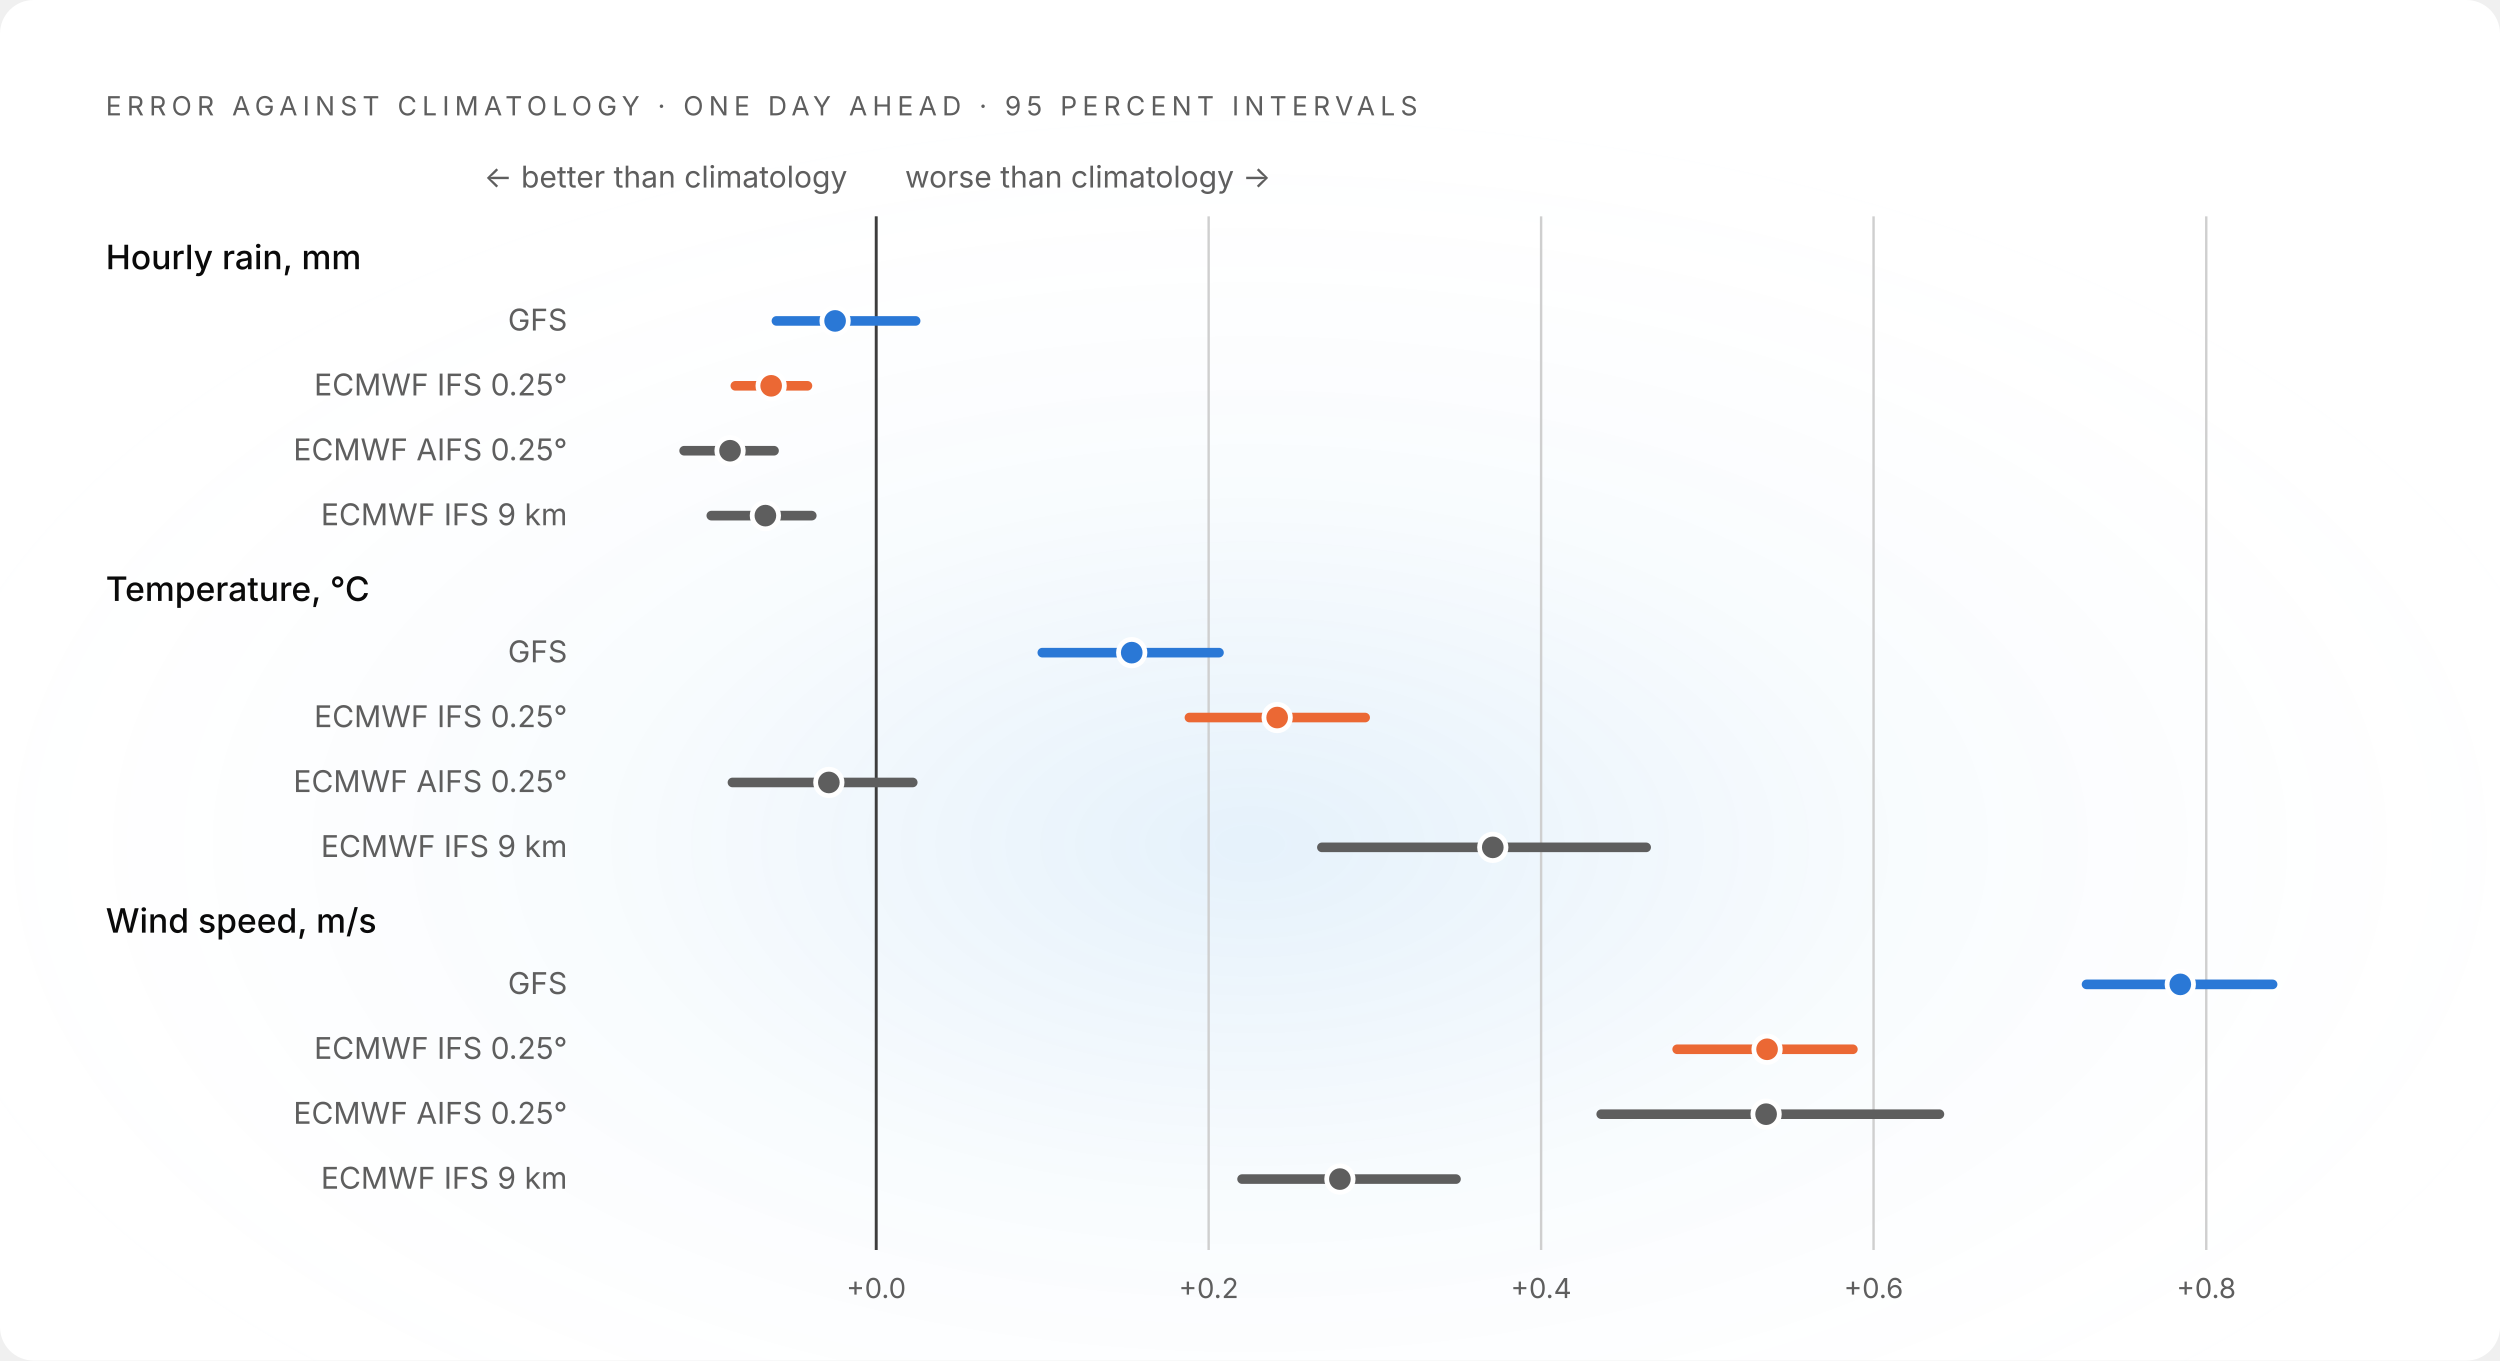
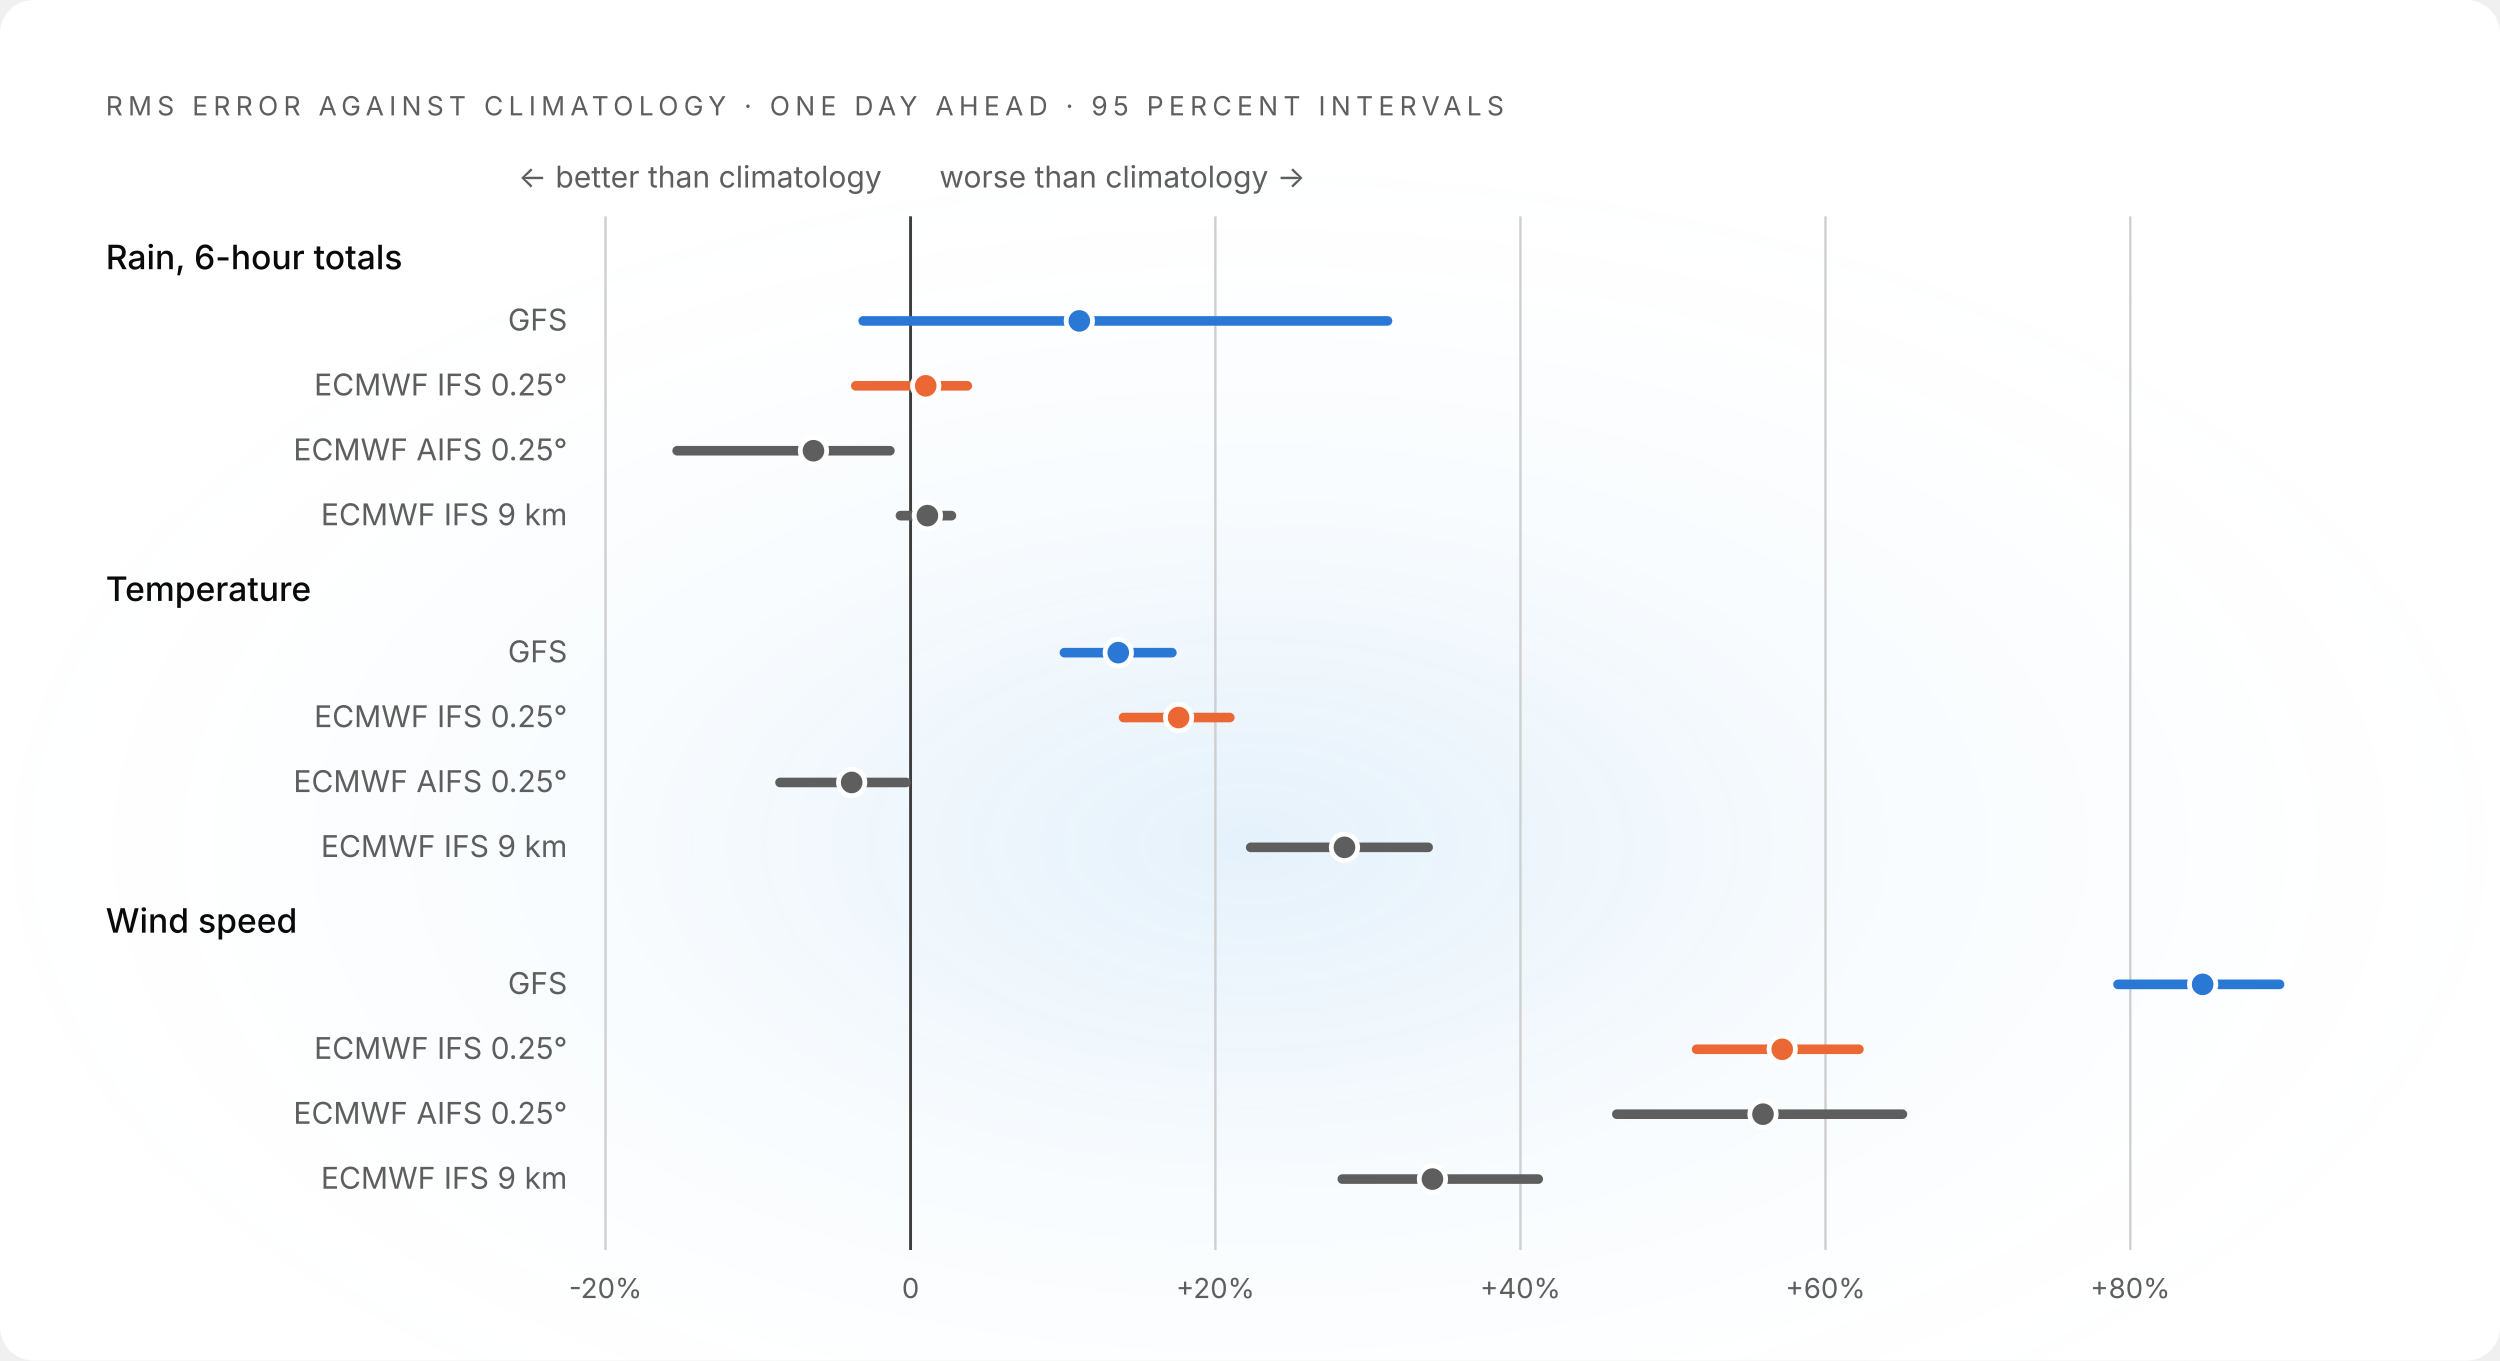
- <svg xmlns="http://www.w3.org/2000/svg" viewBox="0 0 1040 566" width="1040" height="566" role="img" aria-label="Difference in mean absolute error against climatology, one day ahead, with 95 percent intervals. Rain forecasts are slightly better than climatology; temperature and wind forecasts are worse.">
+ <svg xmlns="http://www.w3.org/2000/svg" viewBox="0 0 1040 566" width="1040" height="566" role="img" aria-label="Change in root mean square error against climatology, one day ahead, with 95 percent intervals. Temperature and wind forecasts are worse than climatology; for rain only ECMWF's AIFS is better.">
  <defs>
    <radialGradient id="bg" cx="50%" cy="62%" r="55%">
      <stop offset="0%" stop-color="rgba(0,120,215,.10)" />
      <stop offset="45%" stop-color="rgba(0,120,215,.03)" />
      <stop offset="100%" stop-color="#ffffff" stop-opacity="0" />
    </radialGradient>
  </defs>
  <style>.n{opacity:0;animation:in .7s ease-out forwards}@keyframes in{from{opacity:0;transform:translateY(6px)}to{opacity:1;transform:none}}.halo{animation:halo 2.6s ease-in-out infinite}@keyframes halo{0%,100%{opacity:.35}50%{opacity:1}}.bar{transform-box:fill-box;transform-origin:center;animation:grow .9s ease-out both}@keyframes grow{from{transform:scaleX(0)}}.dot{animation:pop .5s ease-out both}@keyframes pop{from{opacity:0}}@media (prefers-reduced-motion: reduce){.n,.halo,.bar,.dot{animation:none;opacity:1}}</style>
  <rect width="1040" height="566" rx="14" fill="#ffffff" />
  <rect width="1040" height="566" rx="14" fill="url(#bg)" />
-   <text x="44" y="48" font-family="'Inter Tight', Inter, system-ui, -apple-system, 'Segoe UI', Helvetica, Arial, sans-serif" font-size="11" letter-spacing="2.2" fill="#5e5e5e">ERROR AGAINST CLIMATOLOGY · ONE DAY AHEAD · 95 PERCENT INTERVALS</text>
-   <text x="352.486" y="78" text-anchor="end" font-family="'Inter Tight', Inter, system-ui, -apple-system, 'Segoe UI', Helvetica, Arial, sans-serif" font-size="12.5" fill="#5e5e5e">← better than climatology</text>
-   <text x="376.486" y="78" font-family="'Inter Tight', Inter, system-ui, -apple-system, 'Segoe UI', Helvetica, Arial, sans-serif" font-size="12.5" fill="#5e5e5e">worse than climatology →</text>
-   <line x1="364.5" x2="364.5" y1="90" y2="520" stroke="#cfcfcf" stroke-width="1" />
-   <text x="364.5" y="540" text-anchor="middle" font-family="'Inter Tight', Inter, system-ui, -apple-system, 'Segoe UI', Helvetica, Arial, sans-serif" font-size="11.5" fill="#5e5e5e">+0.0</text>
-   <line x1="502.8" x2="502.8" y1="90" y2="520" stroke="#cfcfcf" stroke-width="1" />
-   <text x="502.8" y="540" text-anchor="middle" font-family="'Inter Tight', Inter, system-ui, -apple-system, 'Segoe UI', Helvetica, Arial, sans-serif" font-size="11.5" fill="#5e5e5e">+0.2</text>
-   <line x1="641.1" x2="641.1" y1="90" y2="520" stroke="#cfcfcf" stroke-width="1" />
-   <text x="641.1" y="540" text-anchor="middle" font-family="'Inter Tight', Inter, system-ui, -apple-system, 'Segoe UI', Helvetica, Arial, sans-serif" font-size="11.5" fill="#5e5e5e">+0.4</text>
-   <line x1="779.4" x2="779.4" y1="90" y2="520" stroke="#cfcfcf" stroke-width="1" />
-   <text x="779.4" y="540" text-anchor="middle" font-family="'Inter Tight', Inter, system-ui, -apple-system, 'Segoe UI', Helvetica, Arial, sans-serif" font-size="11.5" fill="#5e5e5e">+0.6</text>
-   <line x1="917.8" x2="917.8" y1="90" y2="520" stroke="#cfcfcf" stroke-width="1" />
-   <text x="917.8" y="540" text-anchor="middle" font-family="'Inter Tight', Inter, system-ui, -apple-system, 'Segoe UI', Helvetica, Arial, sans-serif" font-size="11.5" fill="#5e5e5e">+0.8</text>
-   <line x1="364.5" x2="364.5" y1="90" y2="520" stroke="#3d3d3d" stroke-width="1.2" />
-   <text x="44" y="112" font-family="'Inter Tight', Inter, system-ui, -apple-system, 'Segoe UI', Helvetica, Arial, sans-serif" font-size="14" font-weight="500" fill="#0a0a0a">Hourly rain, mm</text>
+   <text x="44" y="48" font-family="'Inter Tight', Inter, system-ui, -apple-system, 'Segoe UI', Helvetica, Arial, sans-serif" font-size="11" letter-spacing="2.2" fill="#5e5e5e">RMS ERROR AGAINST CLIMATOLOGY · ONE DAY AHEAD · 95 PERCENT INTERVALS</text>
+   <text x="366.787" y="78" text-anchor="end" font-family="'Inter Tight', Inter, system-ui, -apple-system, 'Segoe UI', Helvetica, Arial, sans-serif" font-size="12.5" fill="#5e5e5e">← better than climatology</text>
+   <text x="390.787" y="78" font-family="'Inter Tight', Inter, system-ui, -apple-system, 'Segoe UI', Helvetica, Arial, sans-serif" font-size="12.5" fill="#5e5e5e">worse than climatology →</text>
+   <line x1="251.9" x2="251.9" y1="90" y2="520" stroke="#cfcfcf" stroke-width="1" />
+   <text x="251.9" y="540" text-anchor="middle" font-family="'Inter Tight', Inter, system-ui, -apple-system, 'Segoe UI', Helvetica, Arial, sans-serif" font-size="11.5" fill="#5e5e5e">-20%</text>
+   <line x1="378.8" x2="378.8" y1="90" y2="520" stroke="#cfcfcf" stroke-width="1" />
+   <text x="378.8" y="540" text-anchor="middle" font-family="'Inter Tight', Inter, system-ui, -apple-system, 'Segoe UI', Helvetica, Arial, sans-serif" font-size="11.5" fill="#5e5e5e">0</text>
+   <line x1="505.6" x2="505.6" y1="90" y2="520" stroke="#cfcfcf" stroke-width="1" />
+   <text x="505.6" y="540" text-anchor="middle" font-family="'Inter Tight', Inter, system-ui, -apple-system, 'Segoe UI', Helvetica, Arial, sans-serif" font-size="11.5" fill="#5e5e5e">+20%</text>
+   <line x1="632.5" x2="632.5" y1="90" y2="520" stroke="#cfcfcf" stroke-width="1" />
+   <text x="632.5" y="540" text-anchor="middle" font-family="'Inter Tight', Inter, system-ui, -apple-system, 'Segoe UI', Helvetica, Arial, sans-serif" font-size="11.5" fill="#5e5e5e">+40%</text>
+   <line x1="759.4" x2="759.4" y1="90" y2="520" stroke="#cfcfcf" stroke-width="1" />
+   <text x="759.4" y="540" text-anchor="middle" font-family="'Inter Tight', Inter, system-ui, -apple-system, 'Segoe UI', Helvetica, Arial, sans-serif" font-size="11.5" fill="#5e5e5e">+60%</text>
+   <line x1="886.2" x2="886.2" y1="90" y2="520" stroke="#cfcfcf" stroke-width="1" />
+   <text x="886.2" y="540" text-anchor="middle" font-family="'Inter Tight', Inter, system-ui, -apple-system, 'Segoe UI', Helvetica, Arial, sans-serif" font-size="11.5" fill="#5e5e5e">+80%</text>
+   <line x1="378.8" x2="378.8" y1="90" y2="520" stroke="#3d3d3d" stroke-width="1.2" />
+   <text x="44" y="112" font-family="'Inter Tight', Inter, system-ui, -apple-system, 'Segoe UI', Helvetica, Arial, sans-serif" font-size="14" font-weight="500" fill="#0a0a0a">Rain, 6-hour totals</text>
  <text x="236" y="137.5" text-anchor="end" font-family="'Inter Tight', Inter, system-ui, -apple-system, 'Segoe UI', Helvetica, Arial, sans-serif" font-size="12.5" fill="#5e5e5e">GFS</text>
-   <line class="bar" style="animation-delay:0.00s" x1="323.0" x2="380.9" y1="133.5" y2="133.5" stroke="#2a78d6" stroke-width="4" stroke-linecap="round" />
-   <circle class="dot" style="animation-delay:0.50s" cx="347.4" cy="133.5" r="5.5" fill="#2a78d6" stroke="#ffffff" stroke-width="2" />
+   <line class="bar" style="animation-delay:0.00s" x1="359.1" x2="577.2" y1="133.5" y2="133.5" stroke="#2a78d6" stroke-width="4" stroke-linecap="round" />
+   <circle class="dot" style="animation-delay:0.50s" cx="449.0" cy="133.5" r="5.5" fill="#2a78d6" stroke="#ffffff" stroke-width="2" />
  <text x="236" y="164.5" text-anchor="end" font-family="'Inter Tight', Inter, system-ui, -apple-system, 'Segoe UI', Helvetica, Arial, sans-serif" font-size="12.5" fill="#5e5e5e">ECMWF IFS 0.25°</text>
-   <line class="bar" style="animation-delay:0.08s" x1="305.9" x2="335.9" y1="160.5" y2="160.5" stroke="#eb6834" stroke-width="4" stroke-linecap="round" />
-   <circle class="dot" style="animation-delay:0.58s" cx="320.8" cy="160.5" r="5.5" fill="#eb6834" stroke="#ffffff" stroke-width="2" />
+   <line class="bar" style="animation-delay:0.08s" x1="356.0" x2="402.4" y1="160.5" y2="160.5" stroke="#eb6834" stroke-width="4" stroke-linecap="round" />
+   <circle class="dot" style="animation-delay:0.58s" cx="385.1" cy="160.5" r="5.5" fill="#eb6834" stroke="#ffffff" stroke-width="2" />
  <text x="236" y="191.5" text-anchor="end" font-family="'Inter Tight', Inter, system-ui, -apple-system, 'Segoe UI', Helvetica, Arial, sans-serif" font-size="12.5" fill="#5e5e5e">ECMWF AIFS 0.25°</text>
-   <line class="bar" style="animation-delay:0.16s" x1="284.6" x2="322.0" y1="187.5" y2="187.5" stroke="#5e5e5e" stroke-width="4" stroke-linecap="round" />
-   <circle class="dot" style="animation-delay:0.66s" cx="303.7" cy="187.5" r="5.5" fill="#5e5e5e" stroke="#ffffff" stroke-width="2" />
+   <line class="bar" style="animation-delay:0.16s" x1="281.7" x2="370.2" y1="187.5" y2="187.5" stroke="#5e5e5e" stroke-width="4" stroke-linecap="round" />
+   <circle class="dot" style="animation-delay:0.66s" cx="338.4" cy="187.5" r="5.5" fill="#5e5e5e" stroke="#ffffff" stroke-width="2" />
  <text x="236" y="218.5" text-anchor="end" font-family="'Inter Tight', Inter, system-ui, -apple-system, 'Segoe UI', Helvetica, Arial, sans-serif" font-size="12.5" fill="#5e5e5e">ECMWF IFS 9 km</text>
-   <line class="bar" style="animation-delay:0.24s" x1="295.9" x2="337.7" y1="214.5" y2="214.5" stroke="#5e5e5e" stroke-width="4" stroke-linecap="round" />
-   <circle class="dot" style="animation-delay:0.74s" cx="318.4" cy="214.5" r="5.5" fill="#5e5e5e" stroke="#ffffff" stroke-width="2" />
-   <text x="44" y="250" font-family="'Inter Tight', Inter, system-ui, -apple-system, 'Segoe UI', Helvetica, Arial, sans-serif" font-size="14" font-weight="500" fill="#0a0a0a">Temperature, °C</text>
+   <line class="bar" style="animation-delay:0.24s" x1="374.6" x2="395.8" y1="214.5" y2="214.5" stroke="#5e5e5e" stroke-width="4" stroke-linecap="round" />
+   <circle class="dot" style="animation-delay:0.74s" cx="385.8" cy="214.5" r="5.5" fill="#5e5e5e" stroke="#ffffff" stroke-width="2" />
+   <text x="44" y="250" font-family="'Inter Tight', Inter, system-ui, -apple-system, 'Segoe UI', Helvetica, Arial, sans-serif" font-size="14" font-weight="500" fill="#0a0a0a">Temperature</text>
  <text x="236" y="275.5" text-anchor="end" font-family="'Inter Tight', Inter, system-ui, -apple-system, 'Segoe UI', Helvetica, Arial, sans-serif" font-size="12.5" fill="#5e5e5e">GFS</text>
-   <line class="bar" style="animation-delay:0.32s" x1="433.6" x2="507.1" y1="271.5" y2="271.5" stroke="#2a78d6" stroke-width="4" stroke-linecap="round" />
-   <circle class="dot" style="animation-delay:0.82s" cx="470.8" cy="271.5" r="5.5" fill="#2a78d6" stroke="#ffffff" stroke-width="2" />
+   <line class="bar" style="animation-delay:0.32s" x1="442.8" x2="487.5" y1="271.5" y2="271.5" stroke="#2a78d6" stroke-width="4" stroke-linecap="round" />
+   <circle class="dot" style="animation-delay:0.82s" cx="465.2" cy="271.5" r="5.5" fill="#2a78d6" stroke="#ffffff" stroke-width="2" />
  <text x="236" y="302.5" text-anchor="end" font-family="'Inter Tight', Inter, system-ui, -apple-system, 'Segoe UI', Helvetica, Arial, sans-serif" font-size="12.5" fill="#5e5e5e">ECMWF IFS 0.25°</text>
-   <line class="bar" style="animation-delay:0.40s" x1="494.8" x2="567.9" y1="298.5" y2="298.5" stroke="#eb6834" stroke-width="4" stroke-linecap="round" />
-   <circle class="dot" style="animation-delay:0.90s" cx="531.3" cy="298.5" r="5.5" fill="#eb6834" stroke="#ffffff" stroke-width="2" />
+   <line class="bar" style="animation-delay:0.40s" x1="467.4" x2="511.6" y1="298.5" y2="298.5" stroke="#eb6834" stroke-width="4" stroke-linecap="round" />
+   <circle class="dot" style="animation-delay:0.90s" cx="490.3" cy="298.5" r="5.5" fill="#eb6834" stroke="#ffffff" stroke-width="2" />
  <text x="236" y="329.5" text-anchor="end" font-family="'Inter Tight', Inter, system-ui, -apple-system, 'Segoe UI', Helvetica, Arial, sans-serif" font-size="12.5" fill="#5e5e5e">ECMWF AIFS 0.25°</text>
-   <line class="bar" style="animation-delay:0.48s" x1="304.7" x2="379.7" y1="325.5" y2="325.5" stroke="#5e5e5e" stroke-width="4" stroke-linecap="round" />
-   <circle class="dot" style="animation-delay:0.98s" cx="344.8" cy="325.5" r="5.5" fill="#5e5e5e" stroke="#ffffff" stroke-width="2" />
+   <line class="bar" style="animation-delay:0.48s" x1="324.5" x2="376.9" y1="325.5" y2="325.5" stroke="#5e5e5e" stroke-width="4" stroke-linecap="round" />
+   <circle class="dot" style="animation-delay:0.98s" cx="354.3" cy="325.5" r="5.5" fill="#5e5e5e" stroke="#ffffff" stroke-width="2" />
  <text x="236" y="356.5" text-anchor="end" font-family="'Inter Tight', Inter, system-ui, -apple-system, 'Segoe UI', Helvetica, Arial, sans-serif" font-size="12.5" fill="#5e5e5e">ECMWF IFS 9 km</text>
-   <line class="bar" style="animation-delay:0.56s" x1="549.9" x2="684.8" y1="352.5" y2="352.5" stroke="#5e5e5e" stroke-width="4" stroke-linecap="round" />
-   <circle class="dot" style="animation-delay:1.06s" cx="621.0" cy="352.5" r="5.5" fill="#5e5e5e" stroke="#ffffff" stroke-width="2" />
-   <text x="44" y="388" font-family="'Inter Tight', Inter, system-ui, -apple-system, 'Segoe UI', Helvetica, Arial, sans-serif" font-size="14" font-weight="500" fill="#0a0a0a">Wind speed, m/s</text>
+   <line class="bar" style="animation-delay:0.56s" x1="520.3" x2="594.1" y1="352.5" y2="352.5" stroke="#5e5e5e" stroke-width="4" stroke-linecap="round" />
+   <circle class="dot" style="animation-delay:1.06s" cx="559.3" cy="352.5" r="5.5" fill="#5e5e5e" stroke="#ffffff" stroke-width="2" />
+   <text x="44" y="388" font-family="'Inter Tight', Inter, system-ui, -apple-system, 'Segoe UI', Helvetica, Arial, sans-serif" font-size="14" font-weight="500" fill="#0a0a0a">Wind speed</text>
  <text x="236" y="413.5" text-anchor="end" font-family="'Inter Tight', Inter, system-ui, -apple-system, 'Segoe UI', Helvetica, Arial, sans-serif" font-size="12.5" fill="#5e5e5e">GFS</text>
-   <line class="bar" style="animation-delay:0.64s" x1="868.0" x2="945.4" y1="409.5" y2="409.5" stroke="#2a78d6" stroke-width="4" stroke-linecap="round" />
-   <circle class="dot" style="animation-delay:1.14s" cx="907.0" cy="409.5" r="5.5" fill="#2a78d6" stroke="#ffffff" stroke-width="2" />
+   <line class="bar" style="animation-delay:0.64s" x1="881.1" x2="948.3" y1="409.5" y2="409.5" stroke="#2a78d6" stroke-width="4" stroke-linecap="round" />
+   <circle class="dot" style="animation-delay:1.14s" cx="916.3" cy="409.5" r="5.5" fill="#2a78d6" stroke="#ffffff" stroke-width="2" />
  <text x="236" y="440.5" text-anchor="end" font-family="'Inter Tight', Inter, system-ui, -apple-system, 'Segoe UI', Helvetica, Arial, sans-serif" font-size="12.5" fill="#5e5e5e">ECMWF IFS 0.25°</text>
-   <line class="bar" style="animation-delay:0.72s" x1="697.7" x2="770.8" y1="436.5" y2="436.5" stroke="#eb6834" stroke-width="4" stroke-linecap="round" />
-   <circle class="dot" style="animation-delay:1.22s" cx="735.1" cy="436.5" r="5.5" fill="#eb6834" stroke="#ffffff" stroke-width="2" />
+   <line class="bar" style="animation-delay:0.72s" x1="705.8" x2="773.3" y1="436.5" y2="436.5" stroke="#eb6834" stroke-width="4" stroke-linecap="round" />
+   <circle class="dot" style="animation-delay:1.22s" cx="741.4" cy="436.5" r="5.5" fill="#eb6834" stroke="#ffffff" stroke-width="2" />
  <text x="236" y="467.5" text-anchor="end" font-family="'Inter Tight', Inter, system-ui, -apple-system, 'Segoe UI', Helvetica, Arial, sans-serif" font-size="12.5" fill="#5e5e5e">ECMWF AIFS 0.25°</text>
-   <line class="bar" style="animation-delay:0.80s" x1="666.1" x2="806.8" y1="463.5" y2="463.5" stroke="#5e5e5e" stroke-width="4" stroke-linecap="round" />
-   <circle class="dot" style="animation-delay:1.30s" cx="734.7" cy="463.5" r="5.5" fill="#5e5e5e" stroke="#ffffff" stroke-width="2" />
+   <line class="bar" style="animation-delay:0.80s" x1="672.6" x2="791.4" y1="463.5" y2="463.5" stroke="#5e5e5e" stroke-width="4" stroke-linecap="round" />
+   <circle class="dot" style="animation-delay:1.30s" cx="733.4" cy="463.5" r="5.5" fill="#5e5e5e" stroke="#ffffff" stroke-width="2" />
  <text x="236" y="494.5" text-anchor="end" font-family="'Inter Tight', Inter, system-ui, -apple-system, 'Segoe UI', Helvetica, Arial, sans-serif" font-size="12.5" fill="#5e5e5e">ECMWF IFS 9 km</text>
-   <line class="bar" style="animation-delay:0.88s" x1="516.7" x2="605.7" y1="490.5" y2="490.5" stroke="#5e5e5e" stroke-width="4" stroke-linecap="round" />
-   <circle class="dot" style="animation-delay:1.38s" cx="557.4" cy="490.5" r="5.5" fill="#5e5e5e" stroke="#ffffff" stroke-width="2" />
+   <line class="bar" style="animation-delay:0.88s" x1="558.4" x2="639.9" y1="490.5" y2="490.5" stroke="#5e5e5e" stroke-width="4" stroke-linecap="round" />
+   <circle class="dot" style="animation-delay:1.38s" cx="595.9" cy="490.5" r="5.5" fill="#5e5e5e" stroke="#ffffff" stroke-width="2" />
</svg>
